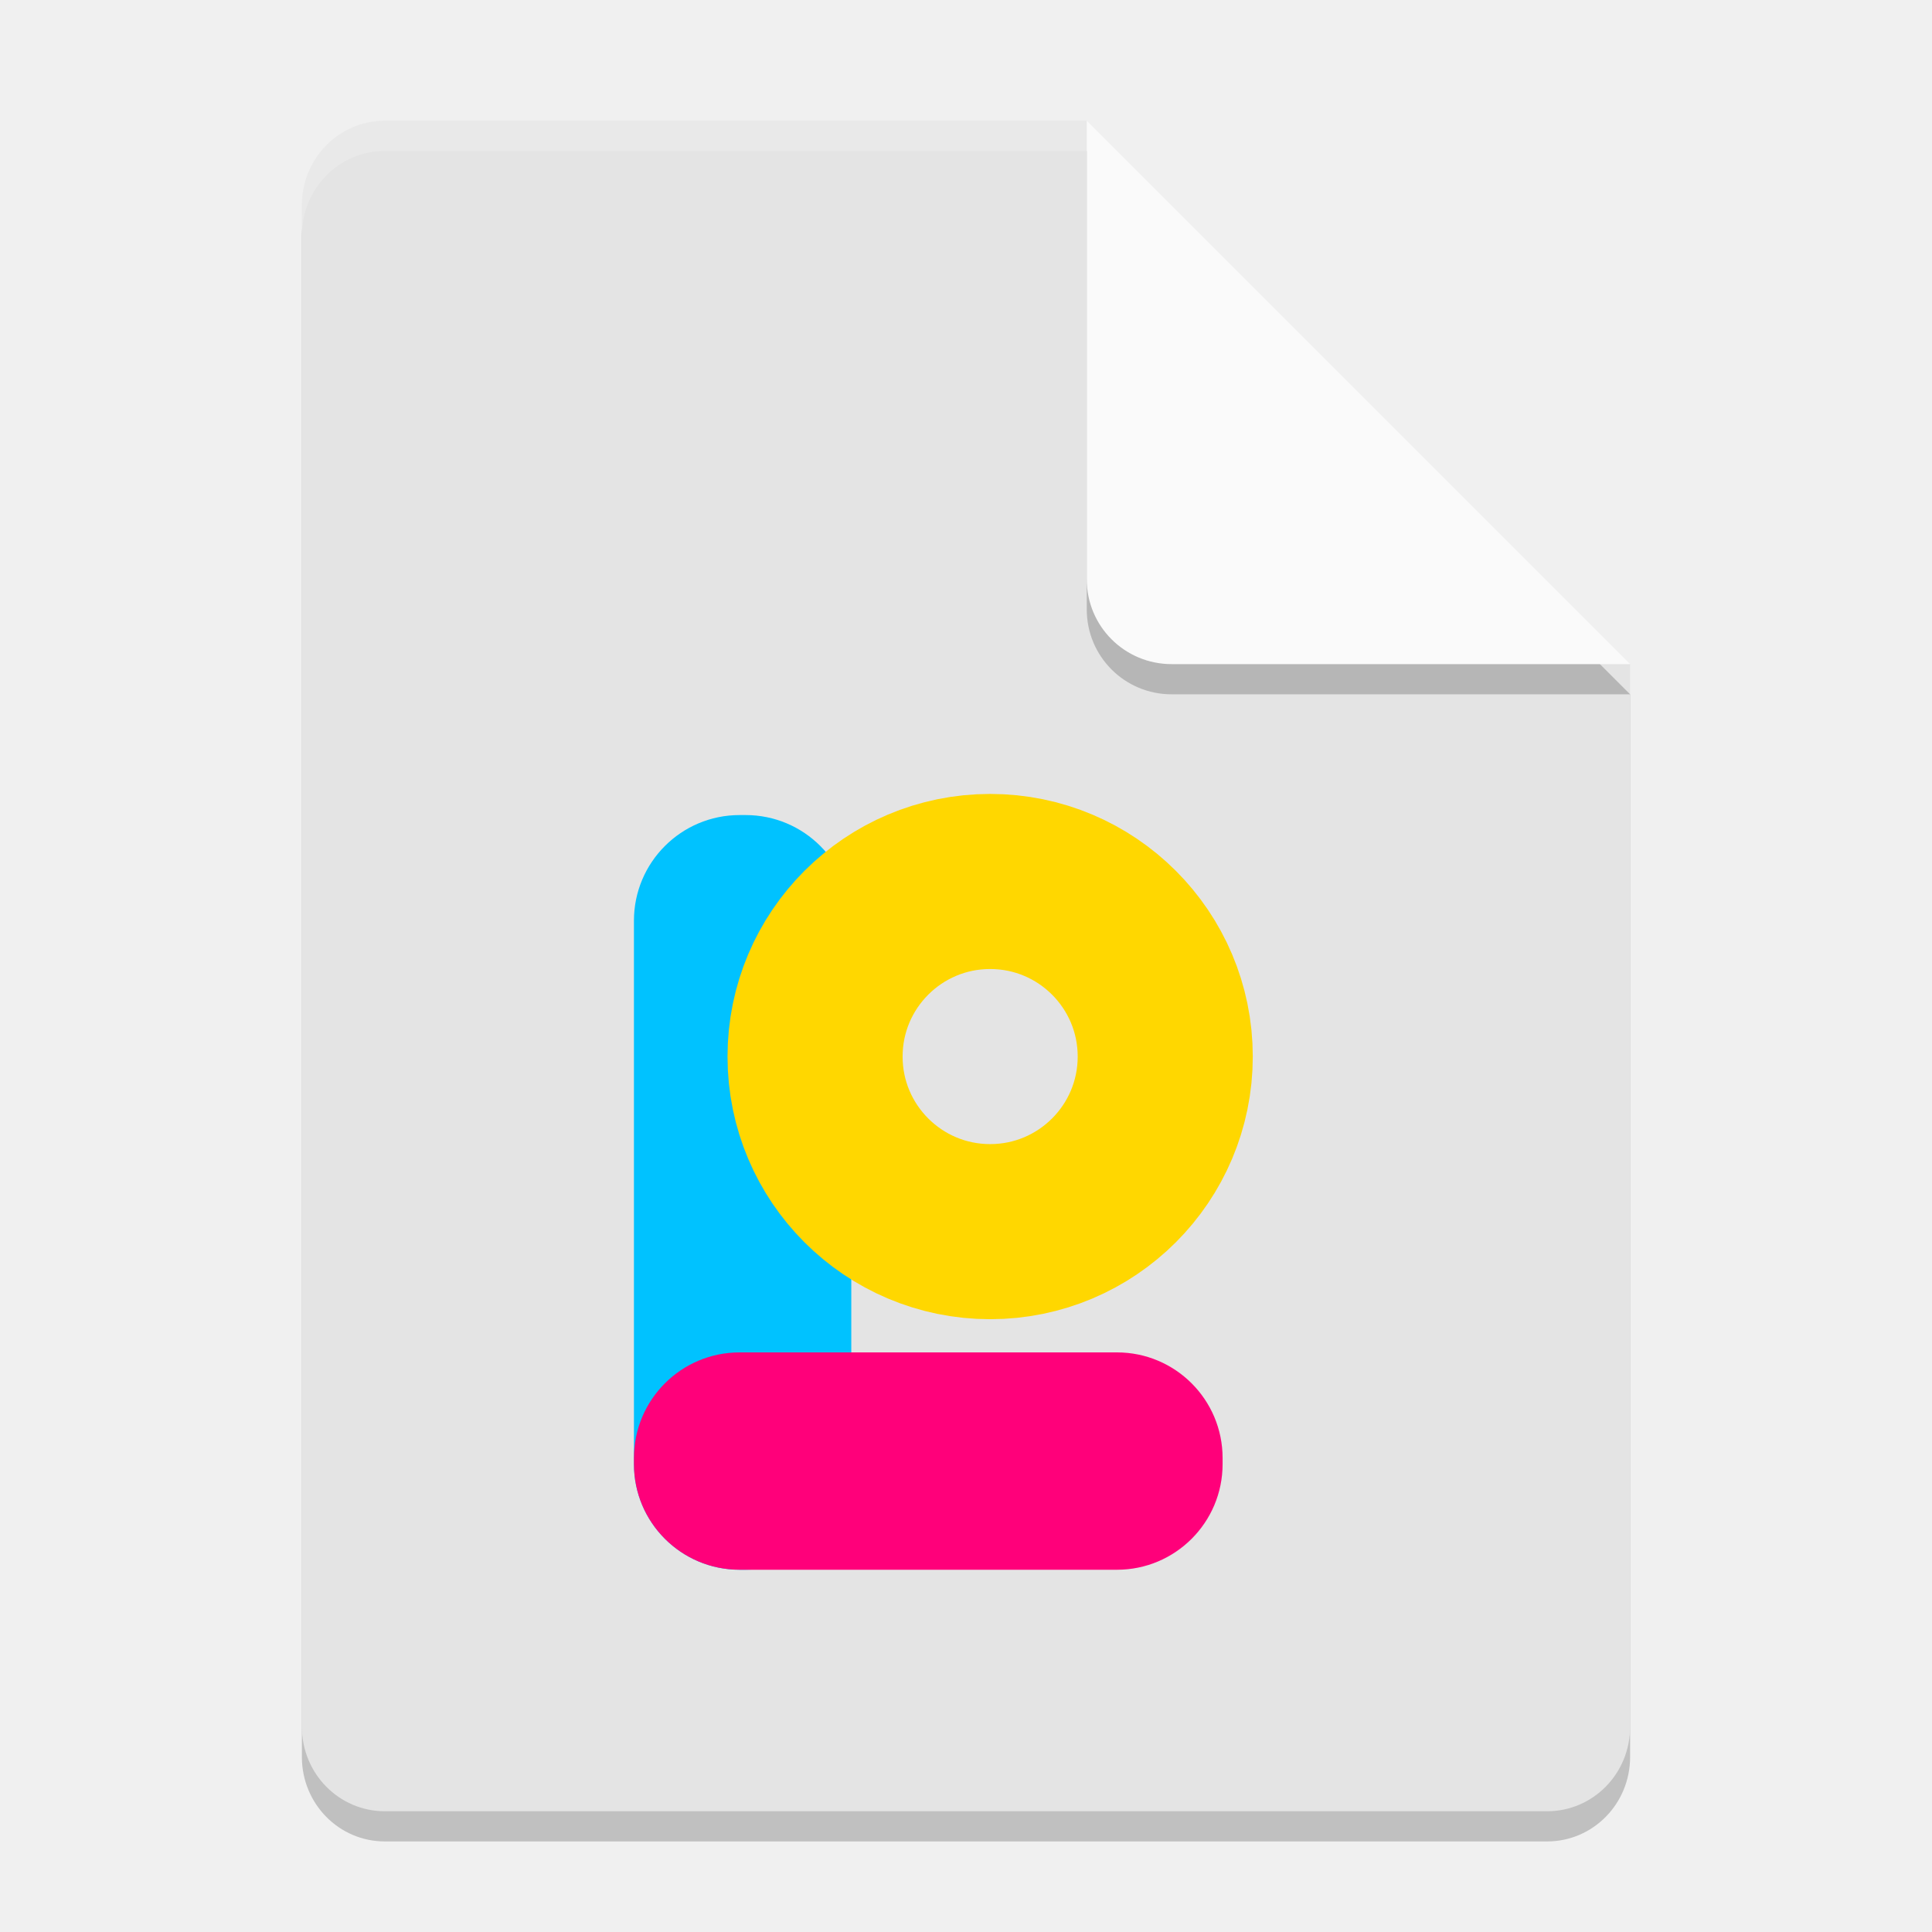
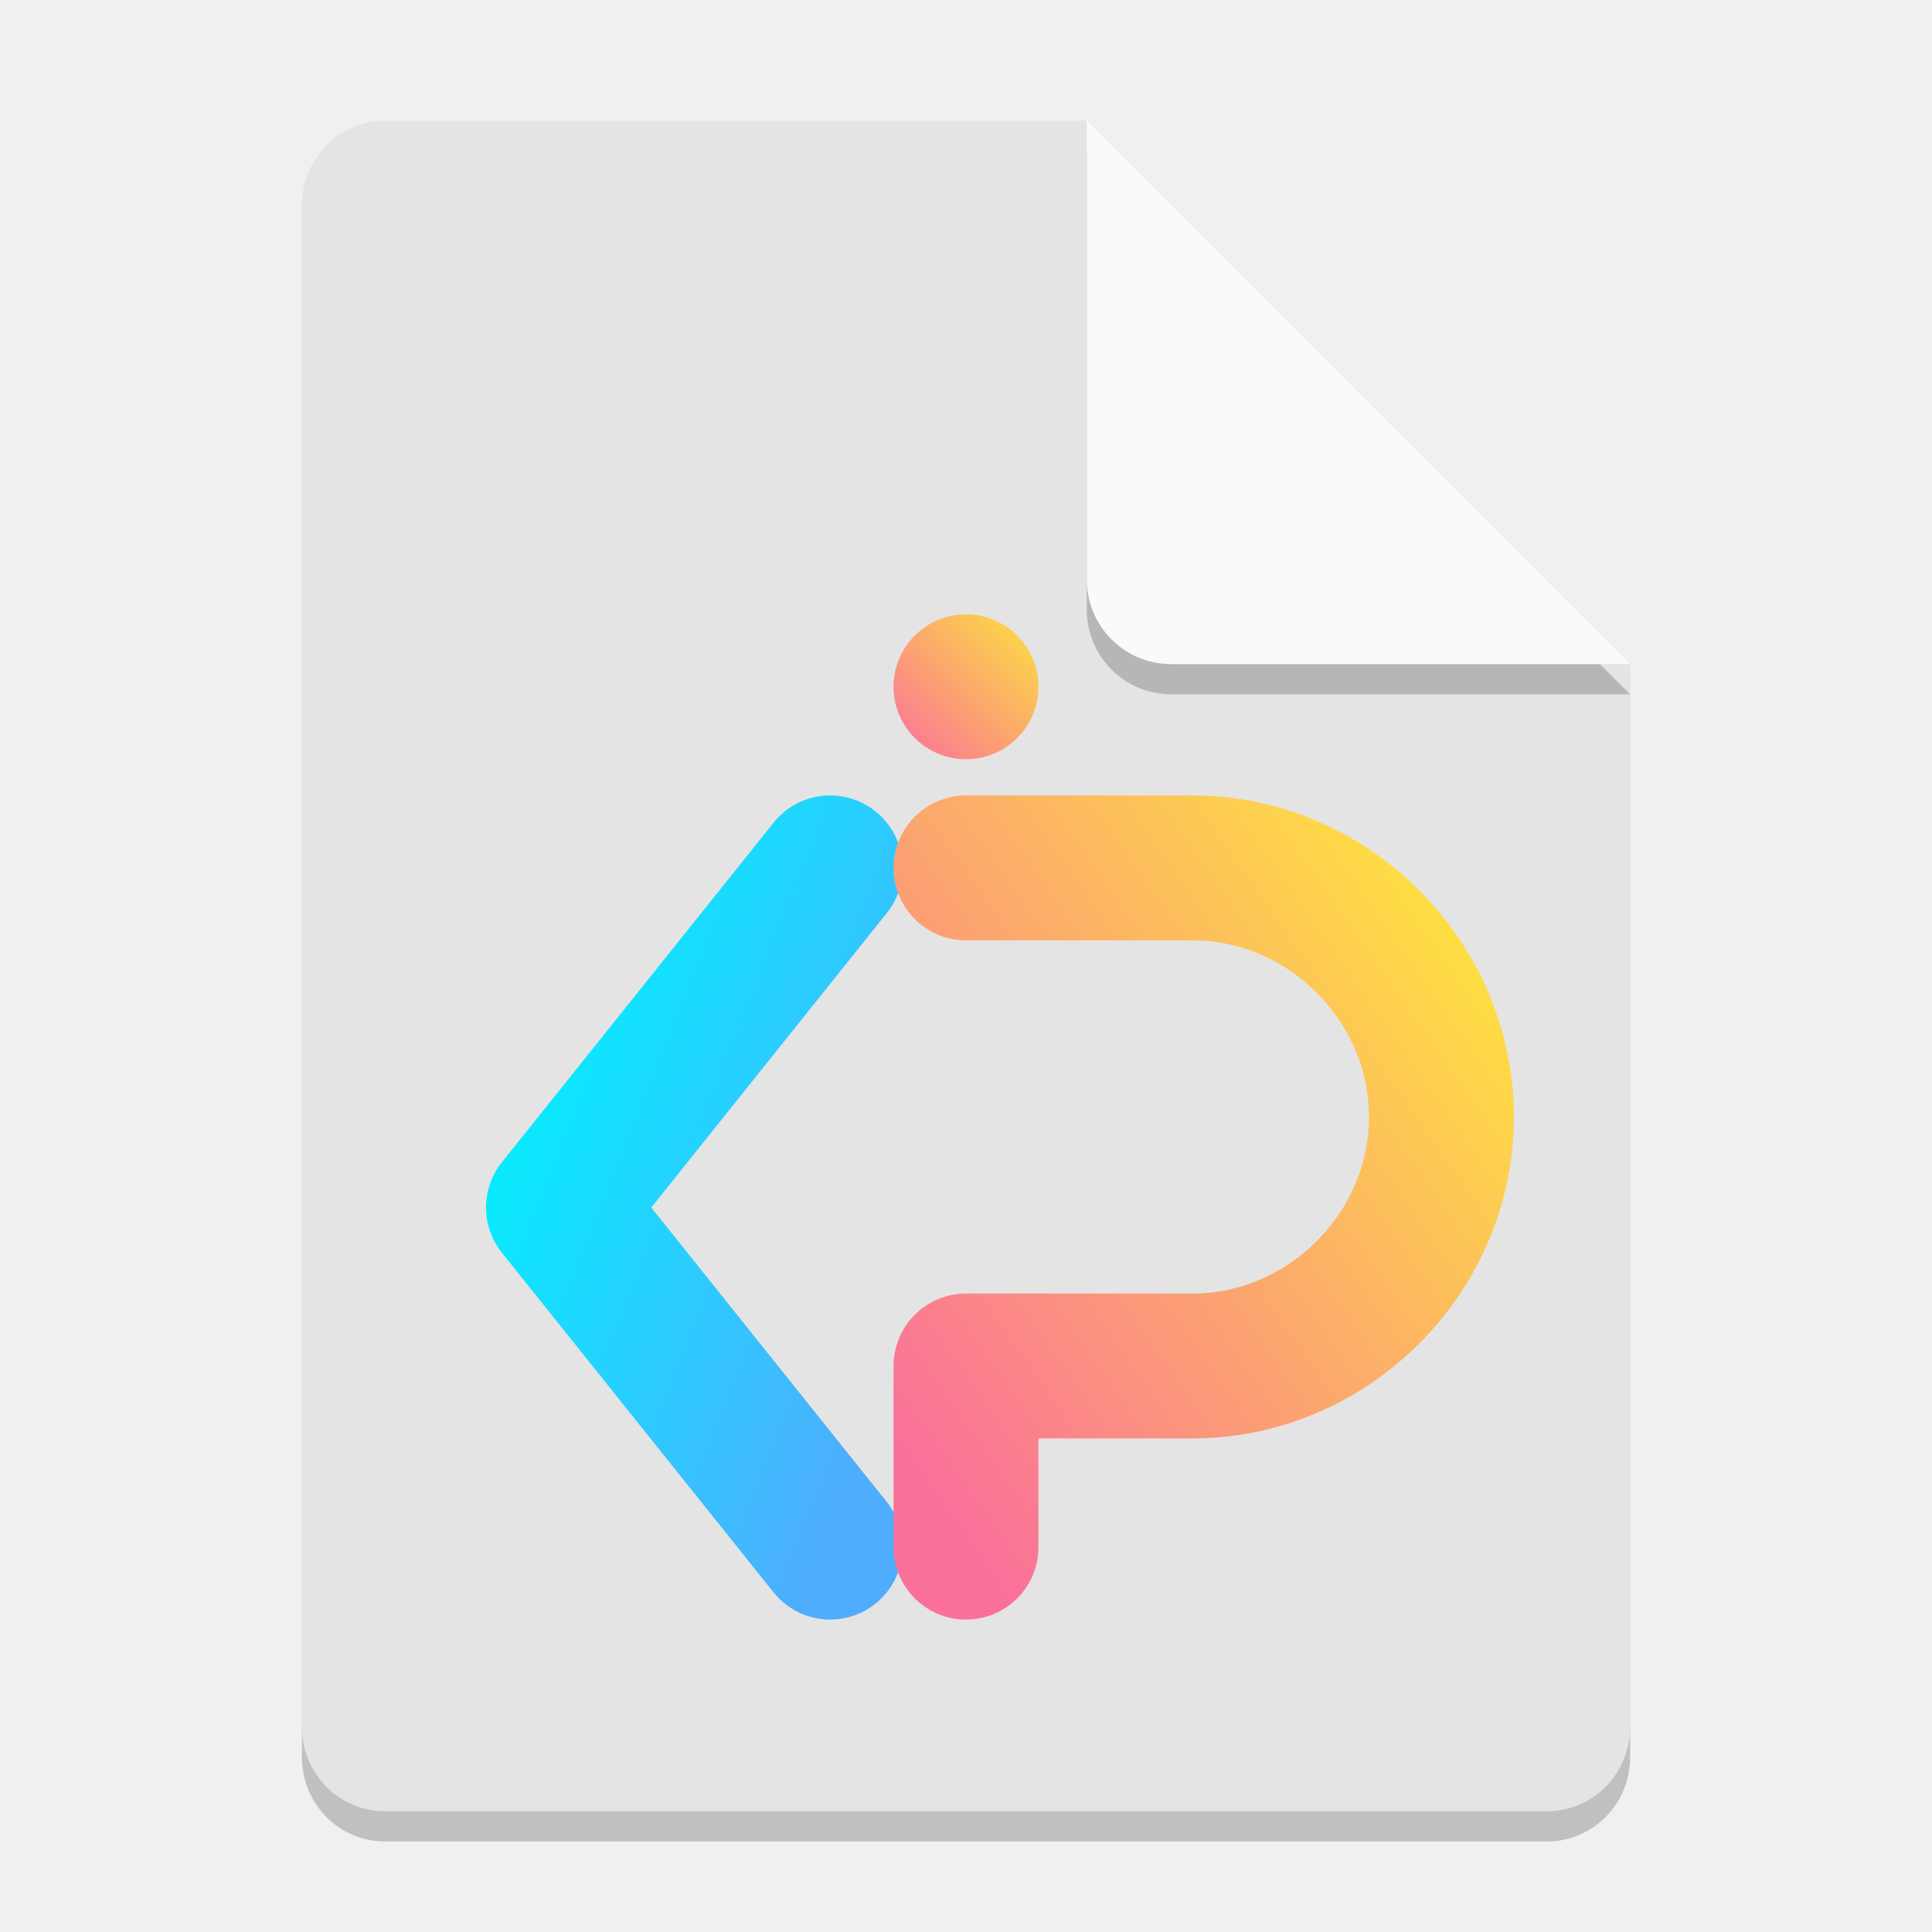
- <svg xmlns="http://www.w3.org/2000/svg" width="128" height="128" version="1.1">
-   <path style="opacity:0.2" d="M 25.5,10 C 22.453,10 20,12.498 20,15.6 v 100.8 c 0,3.1 2.453,5.6 5.5,5.6 h 77 C 105.545,122 108,119.5 108,116.4 V 46 L 80,38 72,10 Z" />
-   <path style="fill:#e4e4e4" d="M 25.5,8 C 22.453,8 20,10.498 20,13.6 v 100.8 c 0,3.1 2.453,5.6 5.5,5.6 h 77 C 105.545,120 108,117.5 108,114.4 V 44 L 80,36 72,8 Z" />
-   <path style="opacity:0.2" d="M 108,46 72,10 V 40.375 C 72,43.493 74.511,46 77.625,46 Z" />
-   <path style="fill:#fafafa" d="M 108,44 72,8 V 38.375 C 72,41.493 74.511,44 77.625,44 Z" />
-   <path style="opacity:0.2;fill:#ffffff" d="M 25.5 8 C 22.453 8 20 10.499 20 13.602 L 20 15.602 C 20 12.499 22.453 10 25.5 10 L 72 10 L 72 8 L 25.5 8 z" />
-   <rect x="42" y="54" width="14.4" height="50" rx="7" fill="#00C2FF" />
-   <rect x="42" y="89.6" width="39" height="14.4" rx="7" fill="#FF007A" />
-   <circle cx="65.6" cy="70" r="11.6" fill="none" stroke="#FFD700" stroke-width="11.6" />
+ <svg xmlns="http://www.w3.org/2000/svg" width="128" height="128" viewBox="0 0 128 128" version="1.1">
+   <defs>
+     <linearGradient id="dtGradPri128" x1="0%" y1="0%" x2="100%" y2="100%">
+       <stop offset="0%" stop-color="#00F2FE" />
+       <stop offset="100%" stop-color="#4FACFE" />
+     </linearGradient>
+     <linearGradient id="dtGradSec128" x1="0%" y1="100%" x2="100%" y2="0%">
+       <stop offset="0%" stop-color="#FA709A" />
+       <stop offset="100%" stop-color="#FEE140" />
+     </linearGradient>
+   </defs>
+   <path style="opacity:0.2" d="M 25.5,10 C 22.45,10 20,12.5 20,15.6 v 100.8 c 0,3.1 2.45,5.6 5.5,5.6 h 77 c 3.05,0 5.5,-2.5 5.5,-5.6 V 46 L 80,38 72,10 Z" />
+   <path style="fill:#e4e4e4" d="M 25.5,8 C 22.45,8 20,10.5 20,13.6 v 100.8 c 0,3.1 2.45,5.6 5.5,5.6 h 77 c 3.05,0 5.5,-2.5 5.5,-5.6 V 44 L 80,36 72,8 Z" />
+   <path style="opacity:0.2" d="M 108,46 72,10 V 40.375 C 72,43.5 74.5,46 77.6,46 Z" />
+   <path style="fill:#fafafa" d="M 108,44 72,8 V 38.375 C 72,41.5 74.5,44 77.6,44 Z" />
+   <g transform="translate(34, 50) scale(0.15)">
+     <path d="M 140 50 L 20 200 L 140 350" fill="none" stroke="url(#dtGradPri128)" stroke-width="64" stroke-linecap="round" stroke-linejoin="round" />
+     <path d="M 200 50 L 300 50 C 360 50 410 100 410 160 C 410 220 360 270 300 270 L 200 270 L 200 350" fill="none" stroke="url(#dtGradSec128)" stroke-width="64" stroke-linecap="round" stroke-linejoin="round" />
+     <circle cx="200" cy="-30" r="32" fill="url(#dtGradSec128)" />
+   </g>
</svg>
